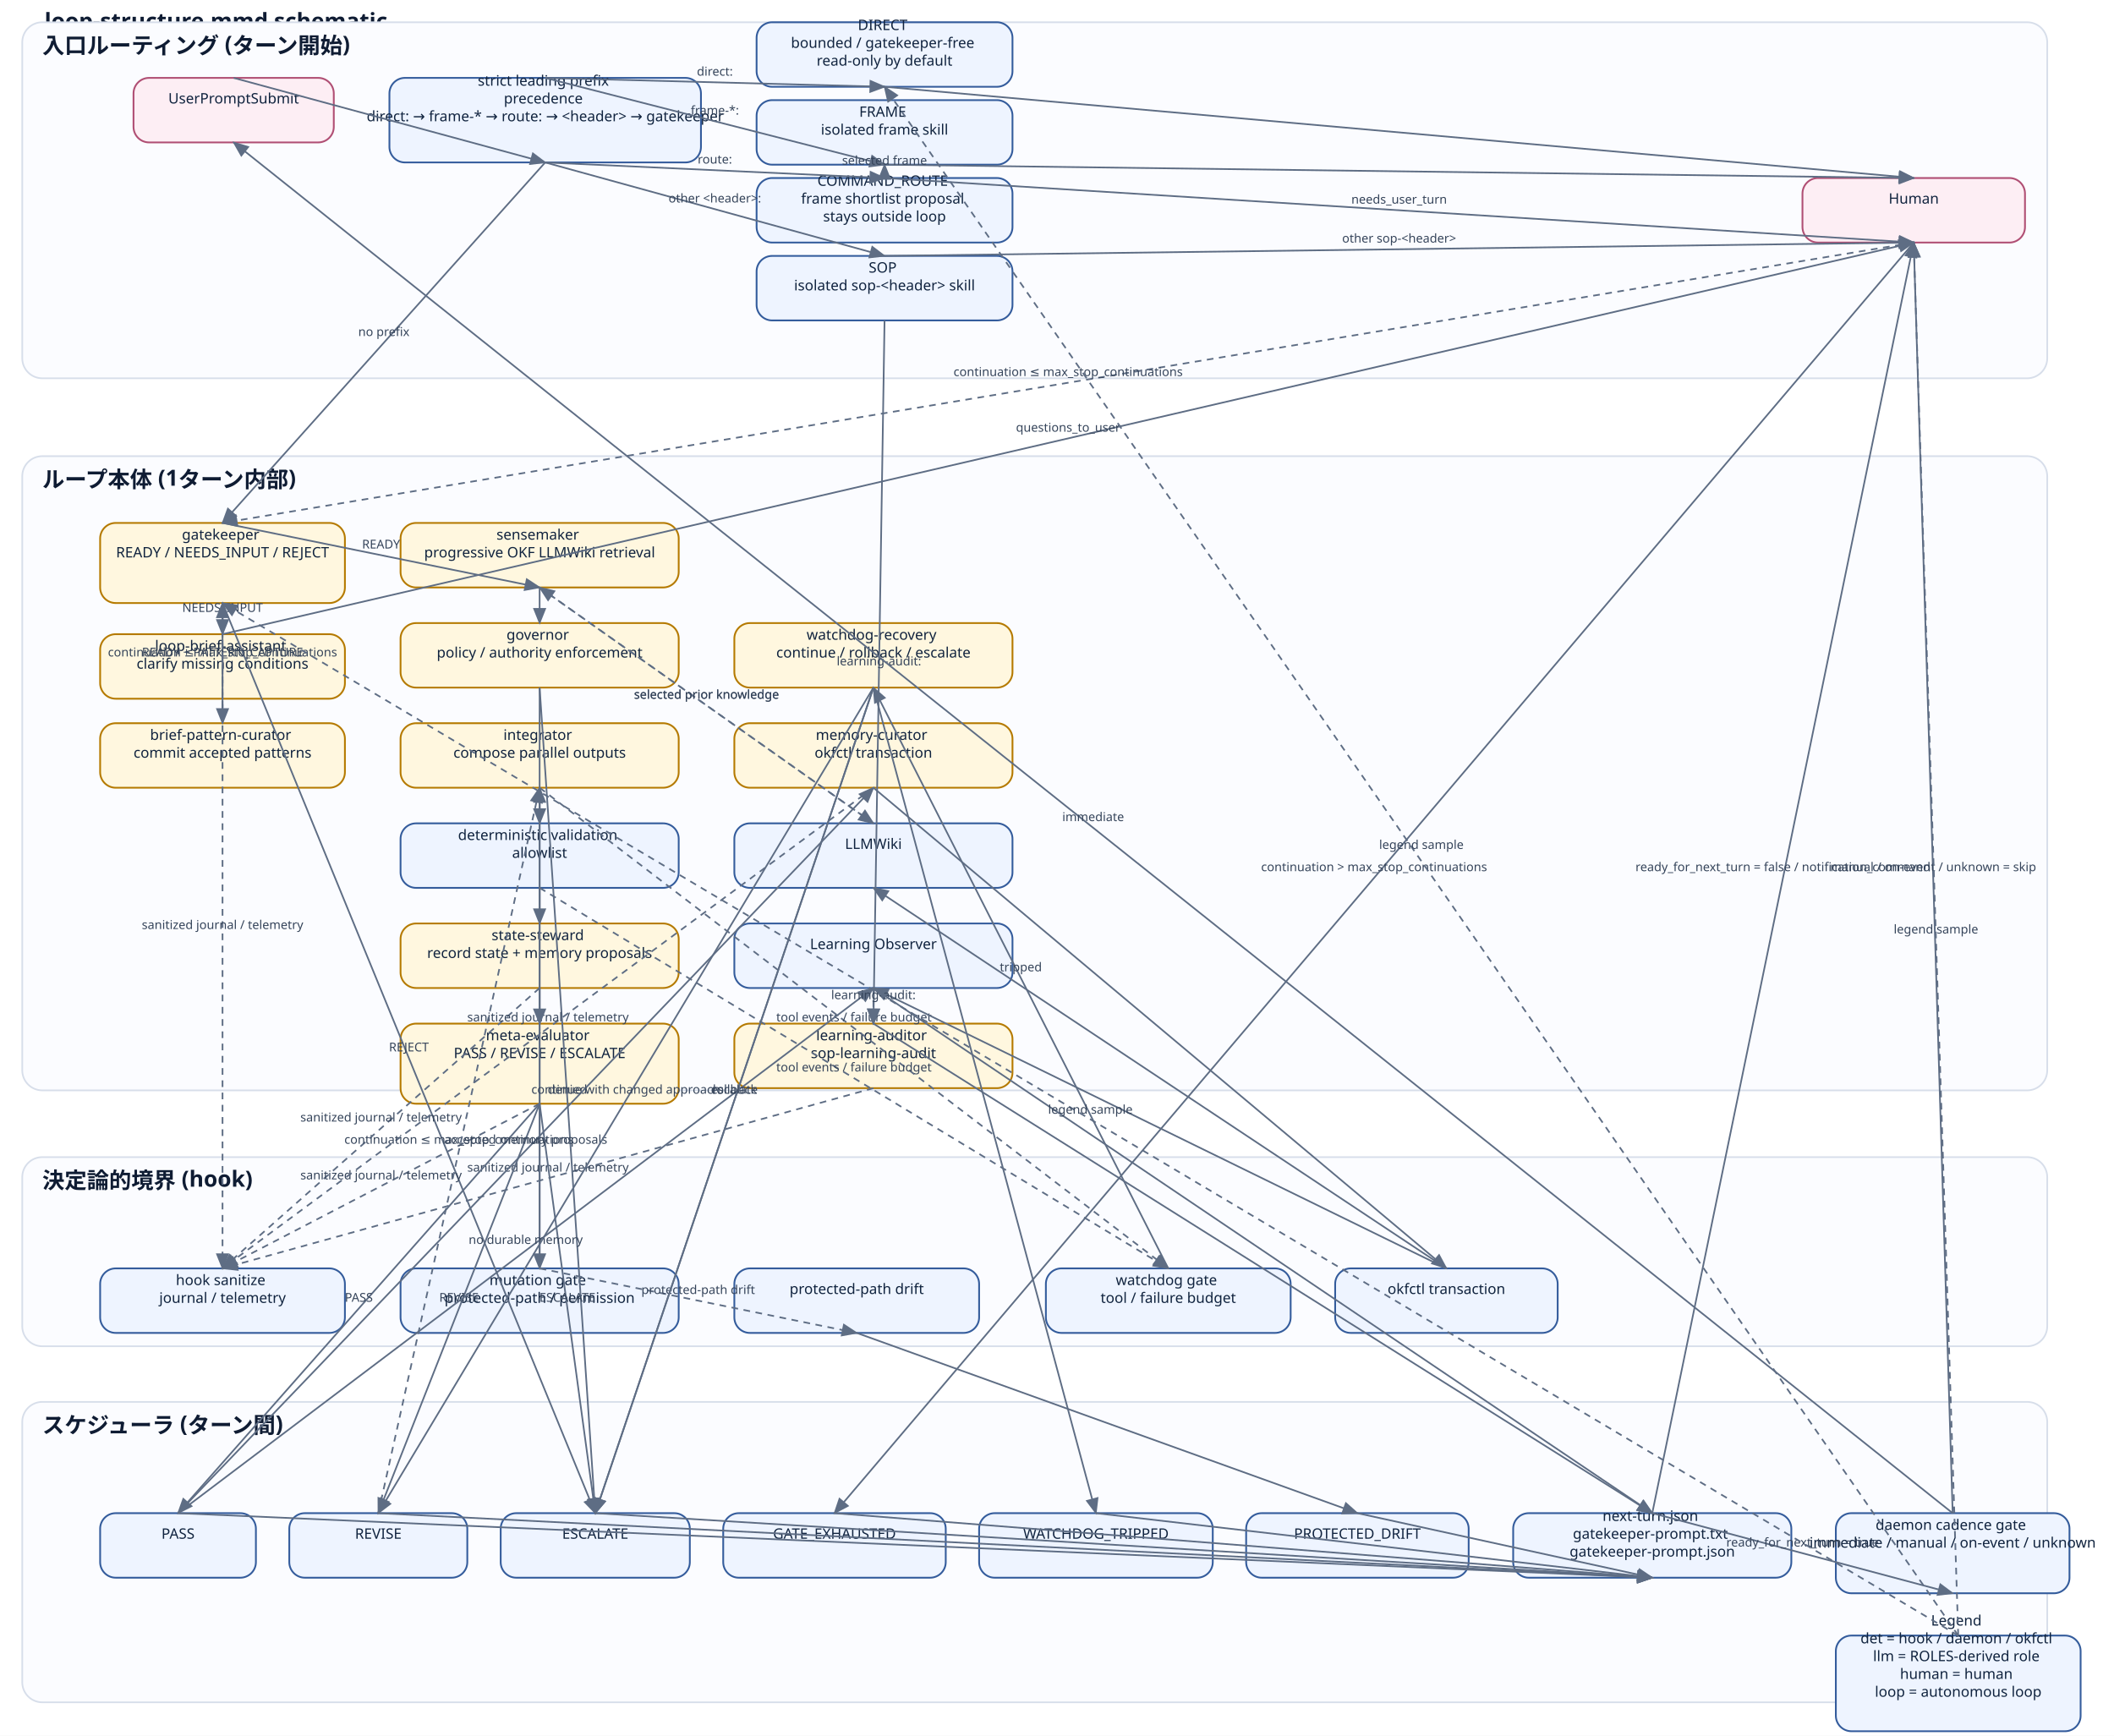
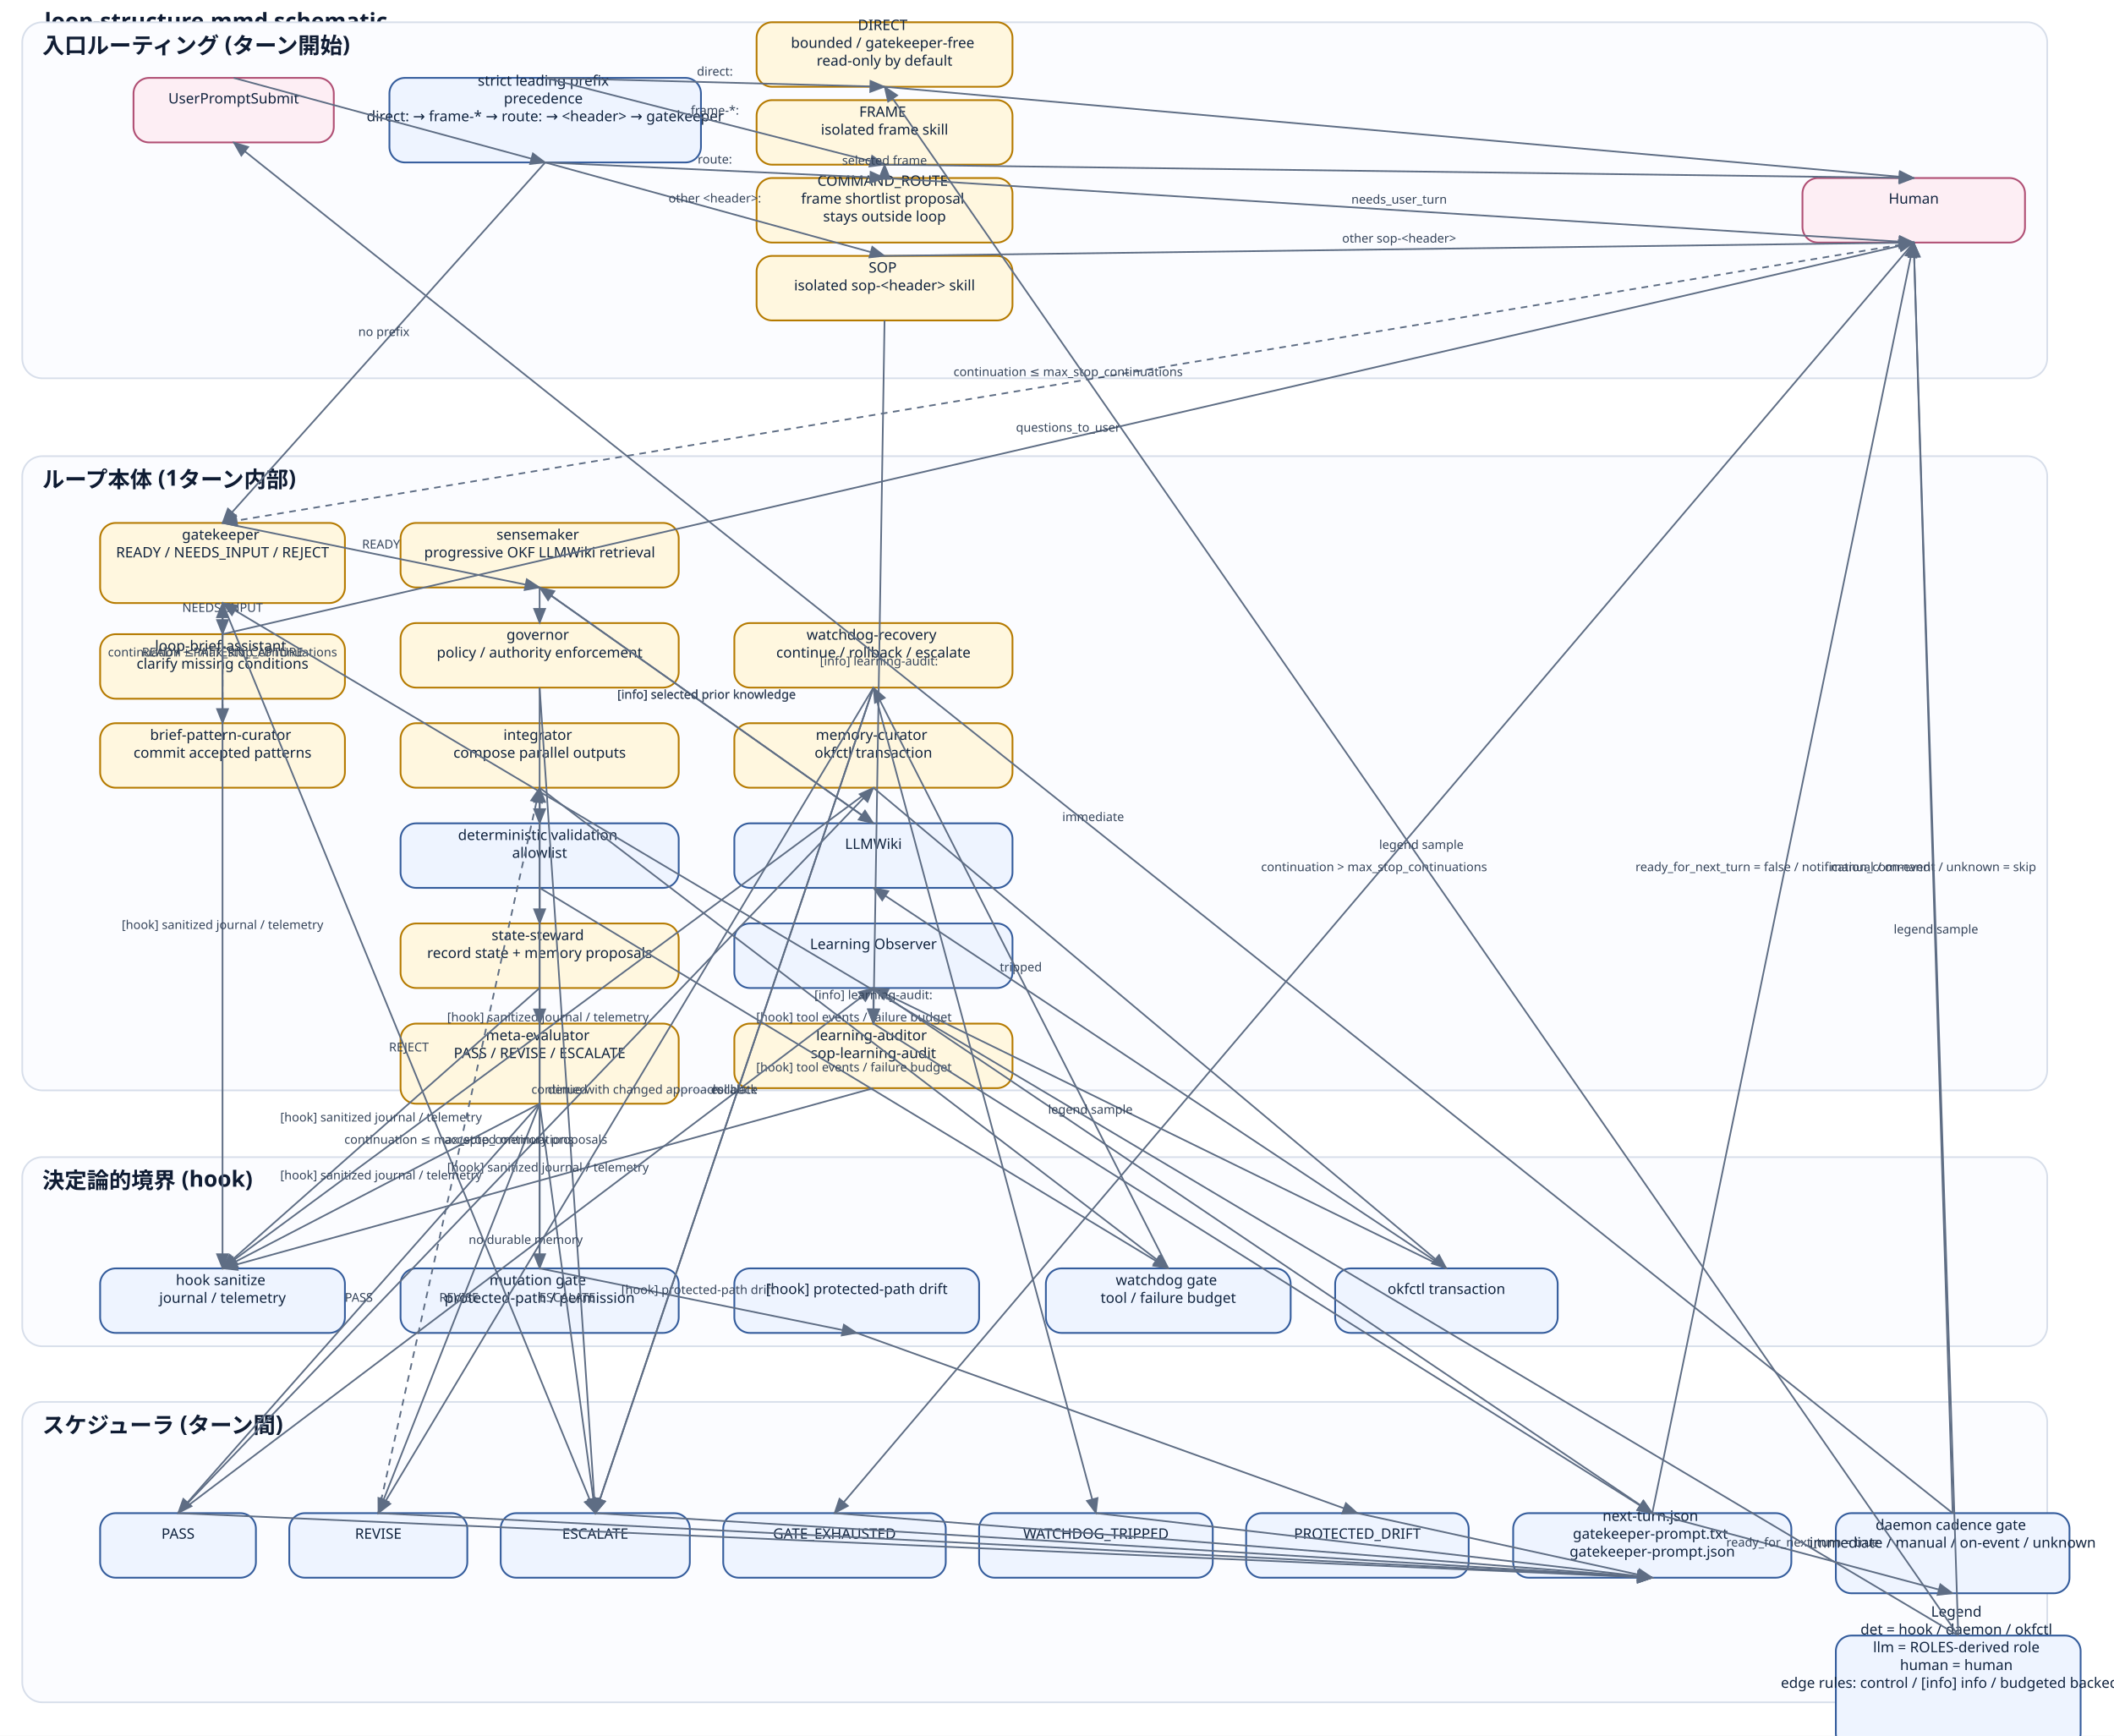
<svg xmlns="http://www.w3.org/2000/svg" width="1900" height="1560" viewBox="0 0 1900 1560">
  <defs>
    <marker id="arrow" markerWidth="10" markerHeight="8" refX="9" refY="4" orient="auto" markerUnits="strokeWidth">
      <path d="M 0 0 L 10 4 L 0 8 z" fill="#5e6d84" />
    </marker>
    <style>
    .bg { fill: #ffffff; }
    .section { fill: #fbfcff; stroke: #d7deea; stroke-width: 1.5; rx: 18; ry: 18; }
    .title { font: 700 20px sans-serif; fill: #0f1c33; }
    .node rect { stroke-width: 1.6; rx: 14; ry: 14; }
    .node text { font: 13px sans-serif; fill: #10233e; }
    .det rect { fill: #eef4ff; stroke: #345c9c; }
    .llm rect { fill: #fff7df; stroke: #b57a00; }
    .human rect { fill: #fdeef4; stroke: #b04f74; }
    .edge { stroke: #5e6d84; stroke-width: 1.5; fill: none; marker-end: url(#arrow); }
    .edge.dashed { stroke-dasharray: 6 5; }
    .elabel { font: 11px sans-serif; fill: #35445a; }
</style>
  </defs>
  <rect x="0" y="0" width="1900" height="1560" class="bg" />
  <text x="40" y="26" class="title">loop-structure.mmd schematic</text>
  <rect x="20" y="20" width="1820" height="320" class="section" />
  <text x="38" y="48" class="title">入口ルーティング (ターン開始)</text>
  <rect x="20" y="410" width="1820" height="570" class="section" />
  <text x="38" y="438" class="title">ループ本体 (1ターン内部)</text>
  <rect x="20" y="1040" width="1820" height="170" class="section" />
  <text x="38" y="1068" class="title">決定論的境界 (hook)</text>
  <rect x="20" y="1260" width="1820" height="270" class="section" />
  <text x="38" y="1288" class="title">スケジューラ (ターン間)</text>
  <g class="node human">
    <rect x="120" y="70" width="180" height="58" rx="14" ry="14" />
    <text x="210.0" y="93" text-anchor="middle" class="">
      <tspan x="210.0" dy="0">UserPromptSubmit</tspan>
    </text>
  </g>
  <g class="node det">
    <rect x="350" y="70" width="280" height="76" rx="14" ry="14" />
    <text x="490.0" y="93" text-anchor="middle" class="">
      <tspan x="490.0" dy="-16">strict leading prefix</tspan>
      <tspan x="490.0" dy="16">precedence</tspan>
      <tspan x="490.0" dy="16">direct: → frame-* → route: → &lt;header&gt; → gatekeeper</tspan>
    </text>
  </g>
-   <g class="node det">
+   <g class="node llm">
    <rect x="680" y="20" width="230" height="58" rx="14" ry="14" />
    <text x="795.0" y="43" text-anchor="middle" class="">
      <tspan x="795.0" dy="-16">DIRECT</tspan>
      <tspan x="795.0" dy="16">bounded / gatekeeper-free</tspan>
      <tspan x="795.0" dy="16">read-only by default</tspan>
    </text>
  </g>
-   <g class="node det">
+   <g class="node llm">
    <rect x="680" y="90" width="230" height="58" rx="14" ry="14" />
    <text x="795.0" y="113" text-anchor="middle" class="">
      <tspan x="795.0" dy="-8">FRAME</tspan>
      <tspan x="795.0" dy="16">isolated frame skill</tspan>
    </text>
  </g>
-   <g class="node det">
+   <g class="node llm">
    <rect x="680" y="160" width="230" height="58" rx="14" ry="14" />
    <text x="795.0" y="183" text-anchor="middle" class="">
      <tspan x="795.0" dy="-16">COMMAND_ROUTE</tspan>
      <tspan x="795.0" dy="16">frame shortlist proposal</tspan>
      <tspan x="795.0" dy="16">stays outside loop</tspan>
    </text>
  </g>
-   <g class="node det">
+   <g class="node llm">
    <rect x="680" y="230" width="230" height="58" rx="14" ry="14" />
    <text x="795.0" y="253" text-anchor="middle" class="">
      <tspan x="795.0" dy="-8">SOP</tspan>
      <tspan x="795.0" dy="16">isolated sop-&lt;header&gt; skill</tspan>
    </text>
  </g>
  <g class="node human">
    <rect x="1620" y="160" width="200" height="58" rx="14" ry="14" />
    <text x="1720.0" y="183" text-anchor="middle" class="">
      <tspan x="1720.0" dy="0">Human</tspan>
    </text>
  </g>
  <g class="node llm">
    <rect x="90" y="470" width="220" height="72" rx="14" ry="14" />
    <text x="200.0" y="493" text-anchor="middle" class="">
      <tspan x="200.0" dy="-8">gatekeeper</tspan>
      <tspan x="200.0" dy="16">READY / NEEDS_INPUT / REJECT</tspan>
    </text>
  </g>
  <g class="node llm">
    <rect x="90" y="570" width="220" height="58" rx="14" ry="14" />
    <text x="200.0" y="593" text-anchor="middle" class="">
      <tspan x="200.0" dy="-8">loop-brief-assistant</tspan>
      <tspan x="200.0" dy="16">clarify missing conditions</tspan>
    </text>
  </g>
  <g class="node llm">
    <rect x="90" y="650" width="220" height="58" rx="14" ry="14" />
    <text x="200.0" y="673" text-anchor="middle" class="">
      <tspan x="200.0" dy="-8">brief-pattern-curator</tspan>
      <tspan x="200.0" dy="16">commit accepted patterns</tspan>
    </text>
  </g>
  <g class="node llm">
    <rect x="360" y="470" width="250" height="58" rx="14" ry="14" />
    <text x="485.0" y="493" text-anchor="middle" class="">
      <tspan x="485.0" dy="-8">sensemaker</tspan>
      <tspan x="485.0" dy="16">progressive OKF LLMWiki retrieval</tspan>
    </text>
  </g>
  <g class="node llm">
    <rect x="360" y="560" width="250" height="58" rx="14" ry="14" />
    <text x="485.0" y="583" text-anchor="middle" class="">
      <tspan x="485.0" dy="-8">governor</tspan>
      <tspan x="485.0" dy="16">policy / authority enforcement</tspan>
    </text>
  </g>
  <g class="node llm">
    <rect x="360" y="650" width="250" height="58" rx="14" ry="14" />
    <text x="485.0" y="673" text-anchor="middle" class="">
      <tspan x="485.0" dy="-8">integrator</tspan>
      <tspan x="485.0" dy="16">compose parallel outputs</tspan>
    </text>
  </g>
  <g class="node det">
    <rect x="360" y="740" width="250" height="58" rx="14" ry="14" />
    <text x="485.0" y="763" text-anchor="middle" class="">
      <tspan x="485.0" dy="-8">deterministic validation</tspan>
      <tspan x="485.0" dy="16">allowlist</tspan>
    </text>
  </g>
  <g class="node llm">
    <rect x="360" y="830" width="250" height="58" rx="14" ry="14" />
    <text x="485.0" y="853" text-anchor="middle" class="">
      <tspan x="485.0" dy="-8">state-steward</tspan>
      <tspan x="485.0" dy="16">record state + memory proposals</tspan>
    </text>
  </g>
  <g class="node llm">
    <rect x="360" y="920" width="250" height="72" rx="14" ry="14" />
    <text x="485.0" y="943" text-anchor="middle" class="">
      <tspan x="485.0" dy="-8">meta-evaluator</tspan>
      <tspan x="485.0" dy="16">PASS / REVISE / ESCALATE</tspan>
    </text>
  </g>
  <g class="node llm">
    <rect x="660" y="650" width="250" height="58" rx="14" ry="14" />
    <text x="785.0" y="673" text-anchor="middle" class="">
      <tspan x="785.0" dy="-8">memory-curator</tspan>
      <tspan x="785.0" dy="16">okfctl transaction</tspan>
    </text>
  </g>
  <g class="node det">
    <rect x="660" y="740" width="250" height="58" rx="14" ry="14" />
    <text x="785.0" y="763" text-anchor="middle" class="">
      <tspan x="785.0" dy="0">LLMWiki</tspan>
    </text>
  </g>
  <g class="node det">
    <rect x="660" y="830" width="250" height="58" rx="14" ry="14" />
    <text x="785.0" y="853" text-anchor="middle" class="">
      <tspan x="785.0" dy="0">Learning Observer</tspan>
    </text>
  </g>
  <g class="node llm">
    <rect x="660" y="920" width="250" height="58" rx="14" ry="14" />
    <text x="785.0" y="943" text-anchor="middle" class="">
      <tspan x="785.0" dy="-8">learning-auditor</tspan>
      <tspan x="785.0" dy="16">sop-learning-audit</tspan>
    </text>
  </g>
  <g class="node llm">
    <rect x="660" y="560" width="250" height="58" rx="14" ry="14" />
    <text x="785.0" y="583" text-anchor="middle" class="">
      <tspan x="785.0" dy="-8">watchdog-recovery</tspan>
      <tspan x="785.0" dy="16">continue / rollback / escalate</tspan>
    </text>
  </g>
  <g class="node det">
    <rect x="90" y="1140" width="220" height="58" rx="14" ry="14" />
    <text x="200.0" y="1163" text-anchor="middle" class="">
      <tspan x="200.0" dy="-8">hook sanitize</tspan>
      <tspan x="200.0" dy="16">journal / telemetry</tspan>
    </text>
  </g>
  <g class="node det">
    <rect x="360" y="1140" width="250" height="58" rx="14" ry="14" />
    <text x="485.0" y="1163" text-anchor="middle" class="">
      <tspan x="485.0" dy="-8">mutation gate</tspan>
      <tspan x="485.0" dy="16">protected-path / permission</tspan>
    </text>
  </g>
  <g class="node det">
    <rect x="660" y="1140" width="220" height="58" rx="14" ry="14" />
    <text x="770.0" y="1163" text-anchor="middle" class="">
-       <tspan x="770.0" dy="0">protected-path drift</tspan>
+       <tspan x="770.0" dy="0">[hook] protected-path drift</tspan>
    </text>
  </g>
  <g class="node det">
    <rect x="940" y="1140" width="220" height="58" rx="14" ry="14" />
    <text x="1050.0" y="1163" text-anchor="middle" class="">
      <tspan x="1050.0" dy="-8">watchdog gate</tspan>
      <tspan x="1050.0" dy="16">tool / failure budget</tspan>
    </text>
  </g>
  <g class="node det">
    <rect x="1200" y="1140" width="200" height="58" rx="14" ry="14" />
    <text x="1300.0" y="1163" text-anchor="middle" class="">
      <tspan x="1300.0" dy="0">okfctl transaction</tspan>
    </text>
  </g>
  <g class="node det">
    <rect x="90" y="1360" width="140" height="58" rx="14" ry="14" />
    <text x="160.0" y="1383" text-anchor="middle" class="">
      <tspan x="160.0" dy="0">PASS</tspan>
    </text>
  </g>
  <g class="node det">
    <rect x="260" y="1360" width="160" height="58" rx="14" ry="14" />
    <text x="340.0" y="1383" text-anchor="middle" class="">
      <tspan x="340.0" dy="0">REVISE</tspan>
    </text>
  </g>
  <g class="node det">
    <rect x="450" y="1360" width="170" height="58" rx="14" ry="14" />
    <text x="535.0" y="1383" text-anchor="middle" class="">
      <tspan x="535.0" dy="0">ESCALATE</tspan>
    </text>
  </g>
  <g class="node det">
    <rect x="650" y="1360" width="200" height="58" rx="14" ry="14" />
    <text x="750.0" y="1383" text-anchor="middle" class="">
      <tspan x="750.0" dy="0">GATE_EXHAUSTED</tspan>
    </text>
  </g>
  <g class="node det">
    <rect x="880" y="1360" width="210" height="58" rx="14" ry="14" />
    <text x="985.0" y="1383" text-anchor="middle" class="">
      <tspan x="985.0" dy="0">WATCHDOG_TRIPPED</tspan>
    </text>
  </g>
  <g class="node det">
    <rect x="1120" y="1360" width="200" height="58" rx="14" ry="14" />
    <text x="1220.0" y="1383" text-anchor="middle" class="">
      <tspan x="1220.0" dy="0">PROTECTED_DRIFT</tspan>
    </text>
  </g>
  <g class="node det">
    <rect x="1360" y="1360" width="250" height="58" rx="14" ry="14" />
    <text x="1485.0" y="1383" text-anchor="middle" class="">
      <tspan x="1485.0" dy="-16">next-turn.json</tspan>
      <tspan x="1485.0" dy="16">gatekeeper-prompt.txt</tspan>
      <tspan x="1485.0" dy="16">gatekeeper-prompt.json</tspan>
    </text>
  </g>
  <g class="node det">
    <rect x="1650" y="1360" width="210" height="72" rx="14" ry="14" />
    <text x="1755.0" y="1383" text-anchor="middle" class="">
      <tspan x="1755.0" dy="-8">daemon cadence gate</tspan>
      <tspan x="1755.0" dy="16">immediate / manual / on-event / unknown</tspan>
    </text>
  </g>
  <g class="node det">
-     <rect x="1650" y="1470" width="220" height="86" rx="14" ry="14" />
+     <rect x="1650" y="1470" width="220" height="102" rx="14" ry="14" />
    <text x="1760.0" y="1493" text-anchor="middle" class="">
-       <tspan x="1760.0" dy="-32">Legend</tspan>
+       <tspan x="1760.0" dy="-40">Legend</tspan>
      <tspan x="1760.0" dy="16">det = hook / daemon / okfctl</tspan>
      <tspan x="1760.0" dy="16">llm = ROLES-derived role</tspan>
      <tspan x="1760.0" dy="16">human = human</tspan>
-       <tspan x="1760.0" dy="16">loop = autonomous loop</tspan>
+       <tspan x="1760.0" dy="16">edge rules: control / [info] info / budgeted backedge</tspan>
    </text>
  </g>
  <path d="M 210.0 70.0 L 490.0 146.0" class="edge" />
  <path d="M 490.0 70.0 L 795.0 78.0" class="edge" />
  <text x="642.5" y="68.0" text-anchor="middle" class="elabel">direct:</text>
  <path d="M 490.0 70.0 L 795.0 148.0" class="edge" />
  <text x="642.5" y="103.0" text-anchor="middle" class="elabel">frame-*:</text>
  <path d="M 490.0 146.0 L 795.0 160.0" class="edge" />
  <text x="642.5" y="147.0" text-anchor="middle" class="elabel">route:</text>
  <path d="M 490.0 146.0 L 795.0 230.0" class="edge" />
  <text x="642.5" y="182.0" text-anchor="middle" class="elabel">other &lt;header&gt;:</text>
  <path d="M 490.0 146.0 L 200.0 470.0" class="edge" />
  <text x="345.0" y="302.0" text-anchor="middle" class="elabel">no prefix</text>
  <path d="M 795.0 78.0 L 1720.0 160.0" class="edge" />
  <path d="M 795.0 148.0 L 1720.0 160.0" class="edge" />
  <path d="M 795.0 160.0 L 795.0 148.0" class="edge" />
  <text x="795.0" y="148.0" text-anchor="middle" class="elabel">selected frame</text>
  <path d="M 795.0 160.0 L 1720.0 218.0" class="edge" />
  <text x="1257.5" y="183.0" text-anchor="middle" class="elabel">needs_user_turn</text>
  <path d="M 795.0 288.0 L 785.0 920.0" class="edge" />
-   <text x="790.0" y="598.0" text-anchor="middle" class="elabel">learning-audit:</text>
+   <text x="790.0" y="598.0" text-anchor="middle" class="elabel">[info] learning-audit:</text>
  <path d="M 795.0 230.0 L 1720.0 218.0" class="edge" />
  <text x="1257.5" y="218.0" text-anchor="middle" class="elabel">other sop-&lt;header&gt;</text>
  <path d="M 1720.0 218.0 L 200.0 470.0" class="edge dashed" />
  <text x="960.0" y="338.0" text-anchor="middle" class="elabel">continuation ≤ max_stop_continuations</text>
  <path d="M 1720.0 218.0 L 750.0 1360.0" class="edge" />
  <text x="1235.0" y="783.0" text-anchor="middle" class="elabel">continuation &gt; max_stop_continuations</text>
  <path d="M 200.0 542.0 L 200.0 570.0" class="edge" />
  <text x="200.0" y="550.0" text-anchor="middle" class="elabel">NEEDS_INPUT</text>
  <path d="M 200.0 542.0 L 200.0 650.0" class="edge" />
  <text x="200.0" y="590.0" text-anchor="middle" class="elabel">READY + PATTERN_CAPTURE</text>
  <path d="M 200.0 470.0 L 485.0 528.0" class="edge" />
  <text x="342.5" y="493.0" text-anchor="middle" class="elabel">READY</text>
  <path d="M 200.0 542.0 L 535.0 1360.0" class="edge" />
  <text x="367.5" y="945.0" text-anchor="middle" class="elabel">REJECT</text>
  <path d="M 200.0 570.0 L 1720.0 218.0" class="edge" />
  <text x="960.0" y="388.0" text-anchor="middle" class="elabel">questions_to_user</text>
  <path d="M 200.0 650.0 L 200.0 542.0" class="edge dashed" />
  <text x="200.0" y="590.0" text-anchor="middle" class="elabel">continuation ≤ max_stop_continuations</text>
-   <path d="M 485.0 528.0 L 785.0 740.0" class="edge dashed" />
-   <text x="635.0" y="628.0" text-anchor="middle" class="elabel">selected prior knowledge</text>
-   <path d="M 785.0 740.0 L 485.0 528.0" class="edge dashed" />
-   <text x="635.0" y="628.0" text-anchor="middle" class="elabel">selected prior knowledge</text>
+   <path d="M 485.0 528.0 L 785.0 740.0" class="edge" />
+   <text x="635.0" y="628.0" text-anchor="middle" class="elabel">[info] selected prior knowledge</text>
+   <path d="M 785.0 740.0 L 485.0 528.0" class="edge" />
+   <text x="635.0" y="628.0" text-anchor="middle" class="elabel">[info] selected prior knowledge</text>
  <path d="M 485.0 528.0 L 485.0 560.0" class="edge" />
  <path d="M 485.0 618.0 L 485.0 1140.0" class="edge" />
  <path d="M 485.0 618.0 L 535.0 1360.0" class="edge" />
  <text x="510.0" y="983.0" text-anchor="middle" class="elabel">denied</text>
  <path d="M 485.0 1140.0 L 485.0 708.0" class="edge" />
-   <path d="M 485.0 1140.0 L 770.0 1198.0" class="edge dashed" />
-   <text x="627.5" y="1163.0" text-anchor="middle" class="elabel">protected-path drift</text>
+   <path d="M 485.0 1140.0 L 770.0 1198.0" class="edge" />
+   <text x="627.5" y="1163.0" text-anchor="middle" class="elabel">[hook] protected-path drift</text>
  <path d="M 770.0 1198.0 L 1220.0 1360.0" class="edge" />
  <path d="M 485.0 708.0 L 485.0 740.0" class="edge" />
-   <path d="M 485.0 708.0 L 1050.0 1140.0" class="edge dashed" />
-   <text x="767.5" y="918.0" text-anchor="middle" class="elabel">tool events / failure budget</text>
+   <path d="M 485.0 708.0 L 1050.0 1140.0" class="edge" />
+   <text x="767.5" y="918.0" text-anchor="middle" class="elabel">[hook] tool events / failure budget</text>
  <path d="M 485.0 798.0 L 485.0 830.0" class="edge" />
-   <path d="M 485.0 798.0 L 1050.0 1140.0" class="edge dashed" />
-   <text x="767.5" y="963.0" text-anchor="middle" class="elabel">tool events / failure budget</text>
+   <path d="M 485.0 798.0 L 1050.0 1140.0" class="edge" />
+   <text x="767.5" y="963.0" text-anchor="middle" class="elabel">[hook] tool events / failure budget</text>
  <path d="M 1050.0 1140.0 L 785.0 618.0" class="edge" />
  <text x="917.5" y="873.0" text-anchor="middle" class="elabel">tripped</text>
-   <path d="M 485.0 888.0 L 200.0 1140.0" class="edge dashed" />
-   <text x="342.5" y="1008.0" text-anchor="middle" class="elabel">sanitized journal / telemetry</text>
-   <path d="M 485.0 992.0 L 200.0 1140.0" class="edge dashed" />
-   <text x="342.5" y="1060.0" text-anchor="middle" class="elabel">sanitized journal / telemetry</text>
-   <path d="M 785.0 708.0 L 200.0 1140.0" class="edge dashed" />
-   <text x="492.5" y="918.0" text-anchor="middle" class="elabel">sanitized journal / telemetry</text>
-   <path d="M 785.0 978.0 L 200.0 1140.0" class="edge dashed" />
-   <text x="492.5" y="1053.0" text-anchor="middle" class="elabel">sanitized journal / telemetry</text>
-   <path d="M 200.0 542.0 L 200.0 1140.0" class="edge dashed" />
-   <text x="200.0" y="835.0" text-anchor="middle" class="elabel">sanitized journal / telemetry</text>
+   <path d="M 485.0 888.0 L 200.0 1140.0" class="edge" />
+   <text x="342.5" y="1008.0" text-anchor="middle" class="elabel">[hook] sanitized journal / telemetry</text>
+   <path d="M 485.0 992.0 L 200.0 1140.0" class="edge" />
+   <text x="342.5" y="1060.0" text-anchor="middle" class="elabel">[hook] sanitized journal / telemetry</text>
+   <path d="M 785.0 708.0 L 200.0 1140.0" class="edge" />
+   <text x="492.5" y="918.0" text-anchor="middle" class="elabel">[hook] sanitized journal / telemetry</text>
+   <path d="M 785.0 978.0 L 200.0 1140.0" class="edge" />
+   <text x="492.5" y="1053.0" text-anchor="middle" class="elabel">[hook] sanitized journal / telemetry</text>
+   <path d="M 200.0 542.0 L 200.0 1140.0" class="edge" />
+   <text x="200.0" y="835.0" text-anchor="middle" class="elabel">[hook] sanitized journal / telemetry</text>
  <path d="M 485.0 888.0 L 485.0 920.0" class="edge" />
  <path d="M 485.0 992.0 L 160.0 1360.0" class="edge" />
  <text x="322.5" y="1170.0" text-anchor="middle" class="elabel">PASS</text>
  <path d="M 485.0 992.0 L 340.0 1360.0" class="edge" />
  <text x="412.5" y="1170.0" text-anchor="middle" class="elabel">REVISE</text>
  <path d="M 485.0 992.0 L 535.0 1360.0" class="edge" />
  <text x="510.0" y="1170.0" text-anchor="middle" class="elabel">ESCALATE</text>
  <path d="M 160.0 1360.0 L 785.0 708.0" class="edge" />
  <text x="472.5" y="1028.0" text-anchor="middle" class="elabel">accepted memory proposals</text>
  <path d="M 160.0 1360.0 L 785.0 888.0" class="edge" />
  <text x="472.5" y="1118.0" text-anchor="middle" class="elabel">no durable memory</text>
  <path d="M 785.0 708.0 L 1300.0 1140.0" class="edge" />
  <path d="M 1300.0 1140.0 L 785.0 798.0" class="edge" />
  <path d="M 1300.0 1140.0 L 785.0 888.0" class="edge" />
  <path d="M 785.0 618.0 L 340.0 1360.0" class="edge" />
  <text x="562.5" y="983.0" text-anchor="middle" class="elabel">continue with changed approach</text>
  <path d="M 785.0 618.0 L 535.0 1360.0" class="edge" />
  <text x="660.0" y="983.0" text-anchor="middle" class="elabel">rollback</text>
  <path d="M 785.0 618.0 L 535.0 1360.0" class="edge" />
  <text x="660.0" y="983.0" text-anchor="middle" class="elabel">escalate</text>
  <path d="M 785.0 618.0 L 985.0 1360.0" class="edge" />
  <path d="M 340.0 1360.0 L 485.0 708.0" class="edge dashed" />
  <text x="412.5" y="1028.0" text-anchor="middle" class="elabel">continuation ≤ max_stop_continuations</text>
-   <path d="M 785.0 888.0 L 785.0 920.0" class="edge dashed" />
-   <text x="785.0" y="898.0" text-anchor="middle" class="elabel">learning-audit:</text>
+   <path d="M 785.0 888.0 L 785.0 920.0" class="edge" />
+   <text x="785.0" y="898.0" text-anchor="middle" class="elabel">[info] learning-audit:</text>
  <path d="M 785.0 920.0 L 1485.0 1360.0" class="edge" />
  <path d="M 785.0 888.0 L 1485.0 1360.0" class="edge" />
  <path d="M 160.0 1360.0 L 1485.0 1418.0" class="edge" />
  <path d="M 340.0 1360.0 L 1485.0 1418.0" class="edge" />
  <path d="M 535.0 1360.0 L 1485.0 1418.0" class="edge" />
  <path d="M 750.0 1360.0 L 1485.0 1418.0" class="edge" />
  <path d="M 985.0 1360.0 L 1485.0 1418.0" class="edge" />
  <path d="M 1220.0 1360.0 L 1485.0 1418.0" class="edge" />
  <path d="M 1485.0 1360.0 L 1755.0 1432.0" class="edge" />
  <text x="1620.0" y="1390.0" text-anchor="middle" class="elabel">ready_for_next_turn = true</text>
  <path d="M 1485.0 1360.0 L 1720.0 218.0" class="edge" />
  <text x="1602.5" y="783.0" text-anchor="middle" class="elabel">ready_for_next_turn = false / notification_command</text>
  <path d="M 1755.0 1360.0 L 210.0 128.0" class="edge" />
  <text x="982.5" y="738.0" text-anchor="middle" class="elabel">immediate</text>
  <path d="M 1755.0 1360.0 L 1720.0 218.0" class="edge" />
  <text x="1737.5" y="783.0" text-anchor="middle" class="elabel">manual / on-event / unknown = skip</text>
-   <path d="M 1760.0 1470.0 L 795.0 78.0" class="edge dashed" />
+   <path d="M 1760.0 1470.0 L 795.0 78.0" class="edge" />
  <text x="1277.5" y="763.0" text-anchor="middle" class="elabel">legend sample</text>
-   <path d="M 1760.0 1470.0 L 200.0 542.0" class="edge dashed" />
+   <path d="M 1760.0 1470.0 L 200.0 542.0" class="edge" />
  <text x="980.0" y="1001.0" text-anchor="middle" class="elabel">legend sample</text>
-   <path d="M 1760.0 1470.0 L 1720.0 218.0" class="edge dashed" />
+   <path d="M 1760.0 1470.0 L 1720.0 218.0" class="edge" />
  <text x="1740.0" y="839.0" text-anchor="middle" class="elabel">legend sample</text>
</svg>
